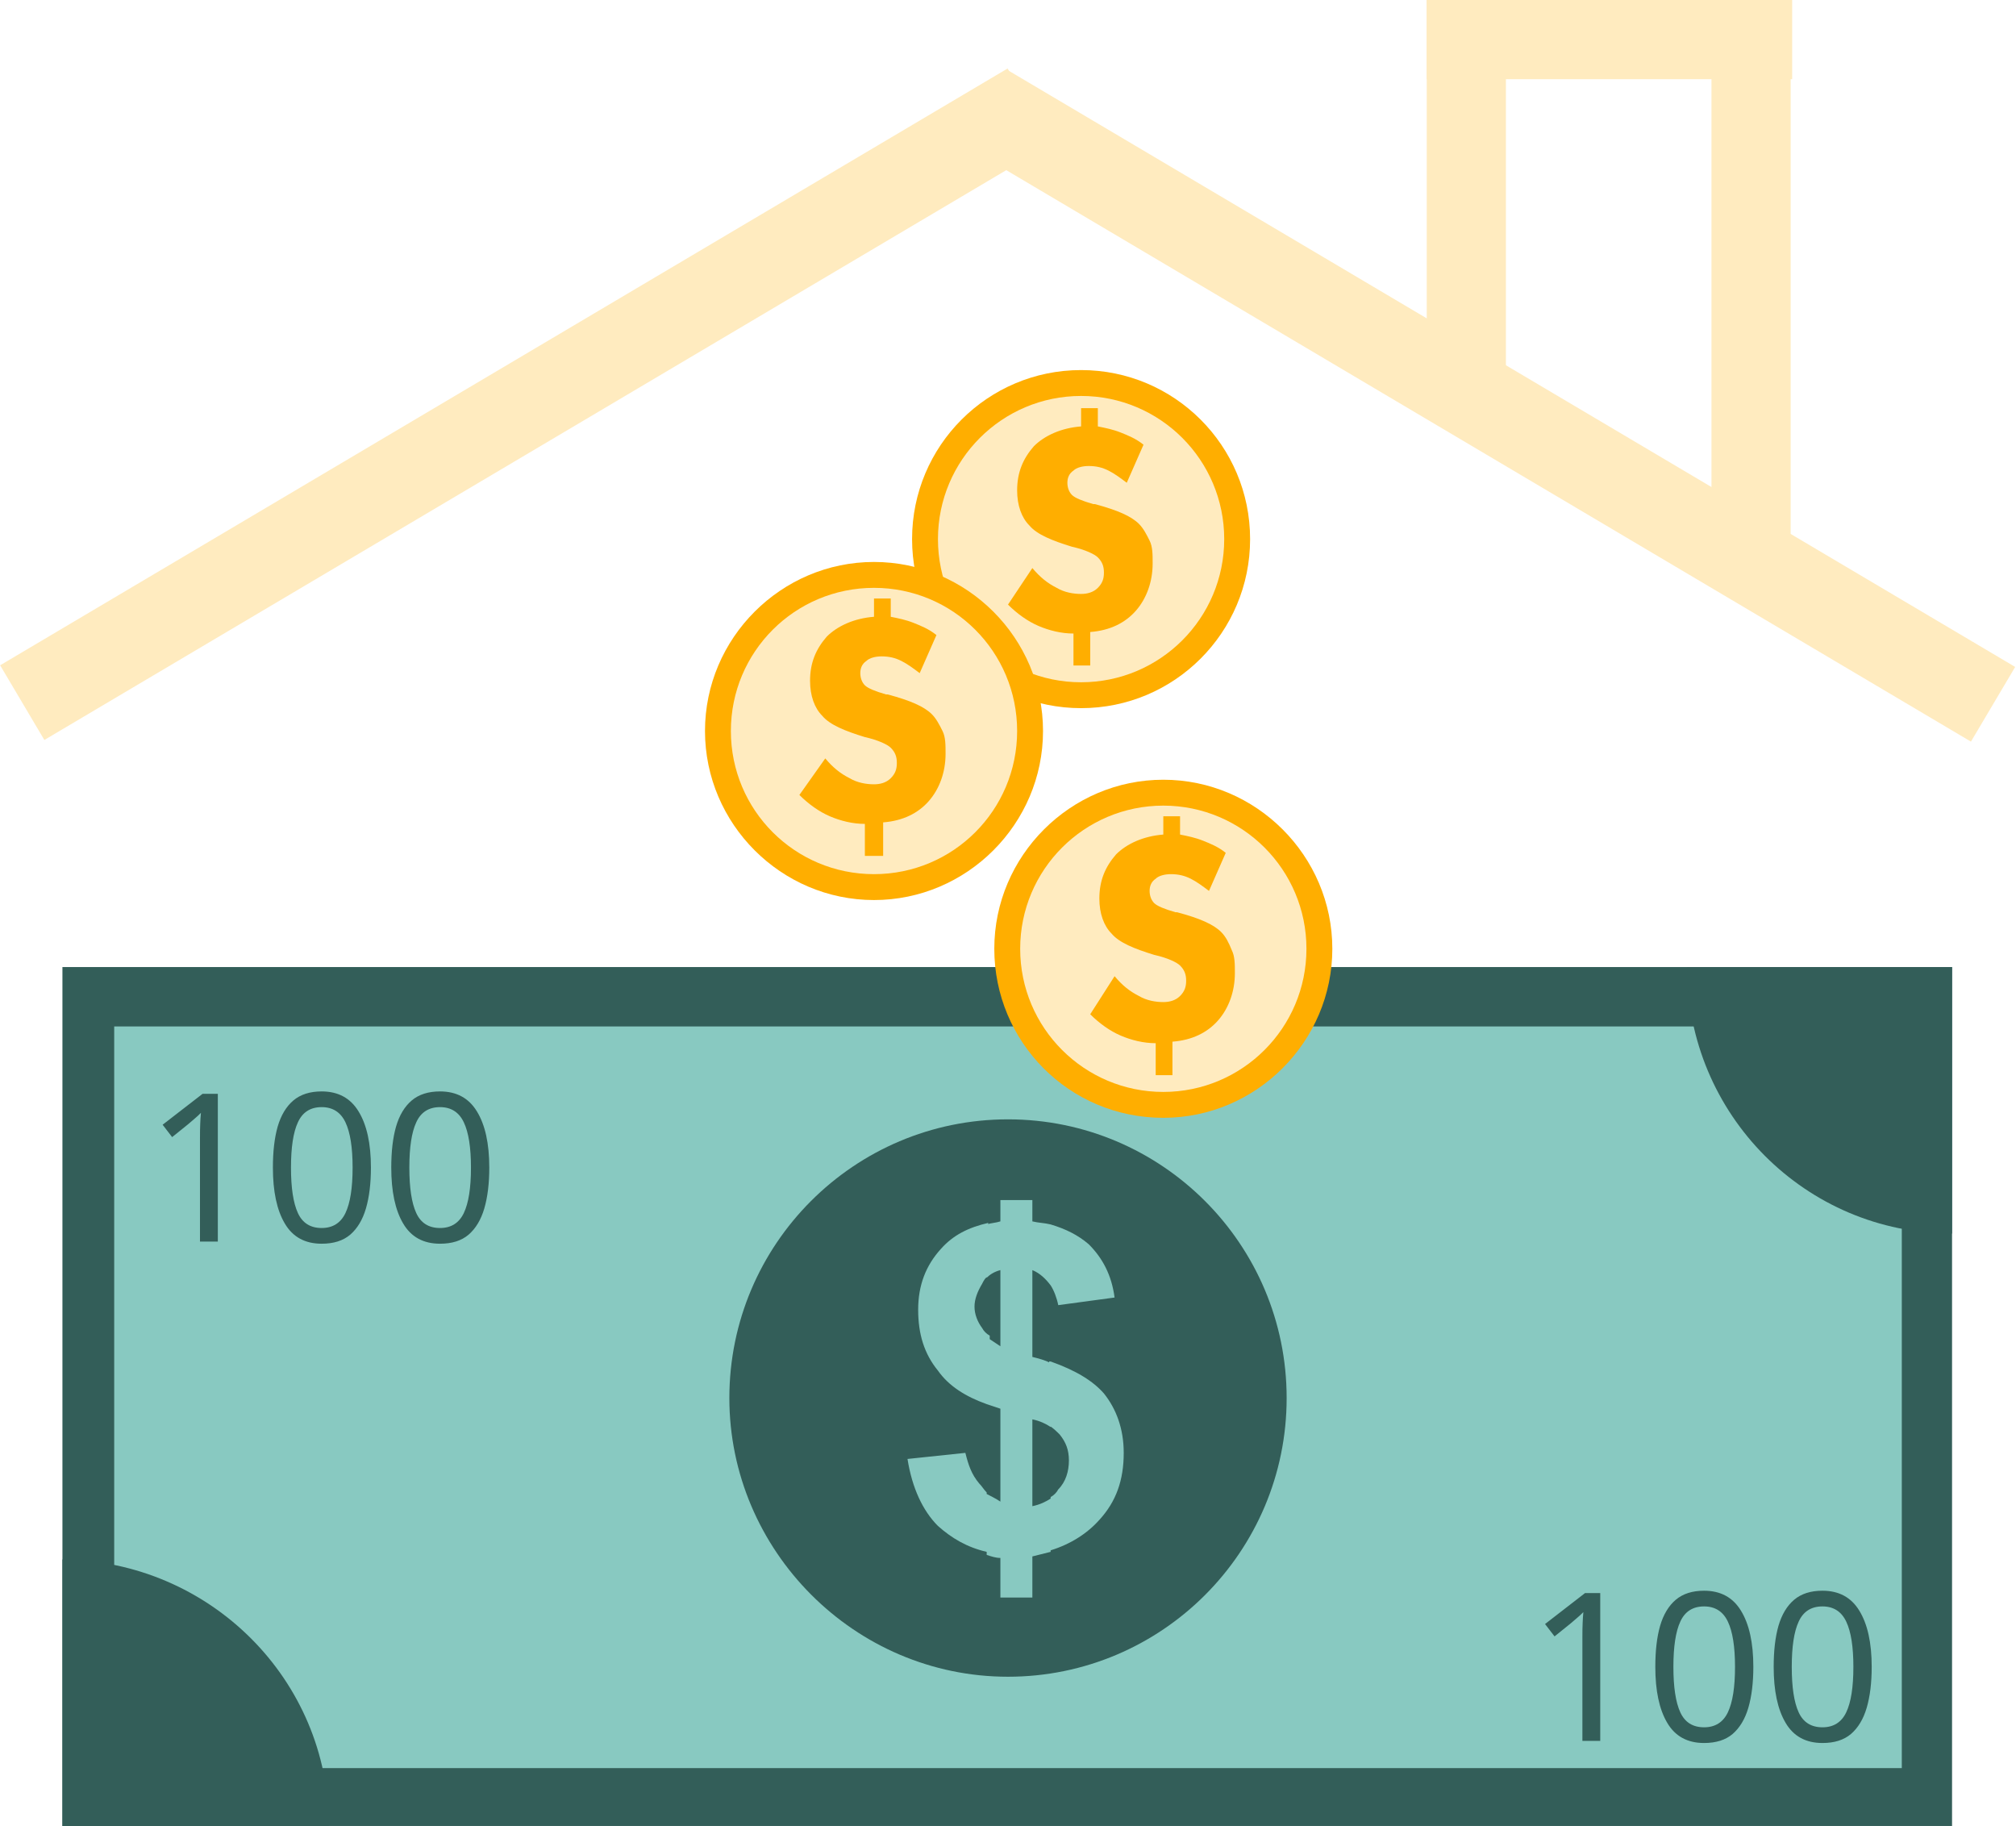
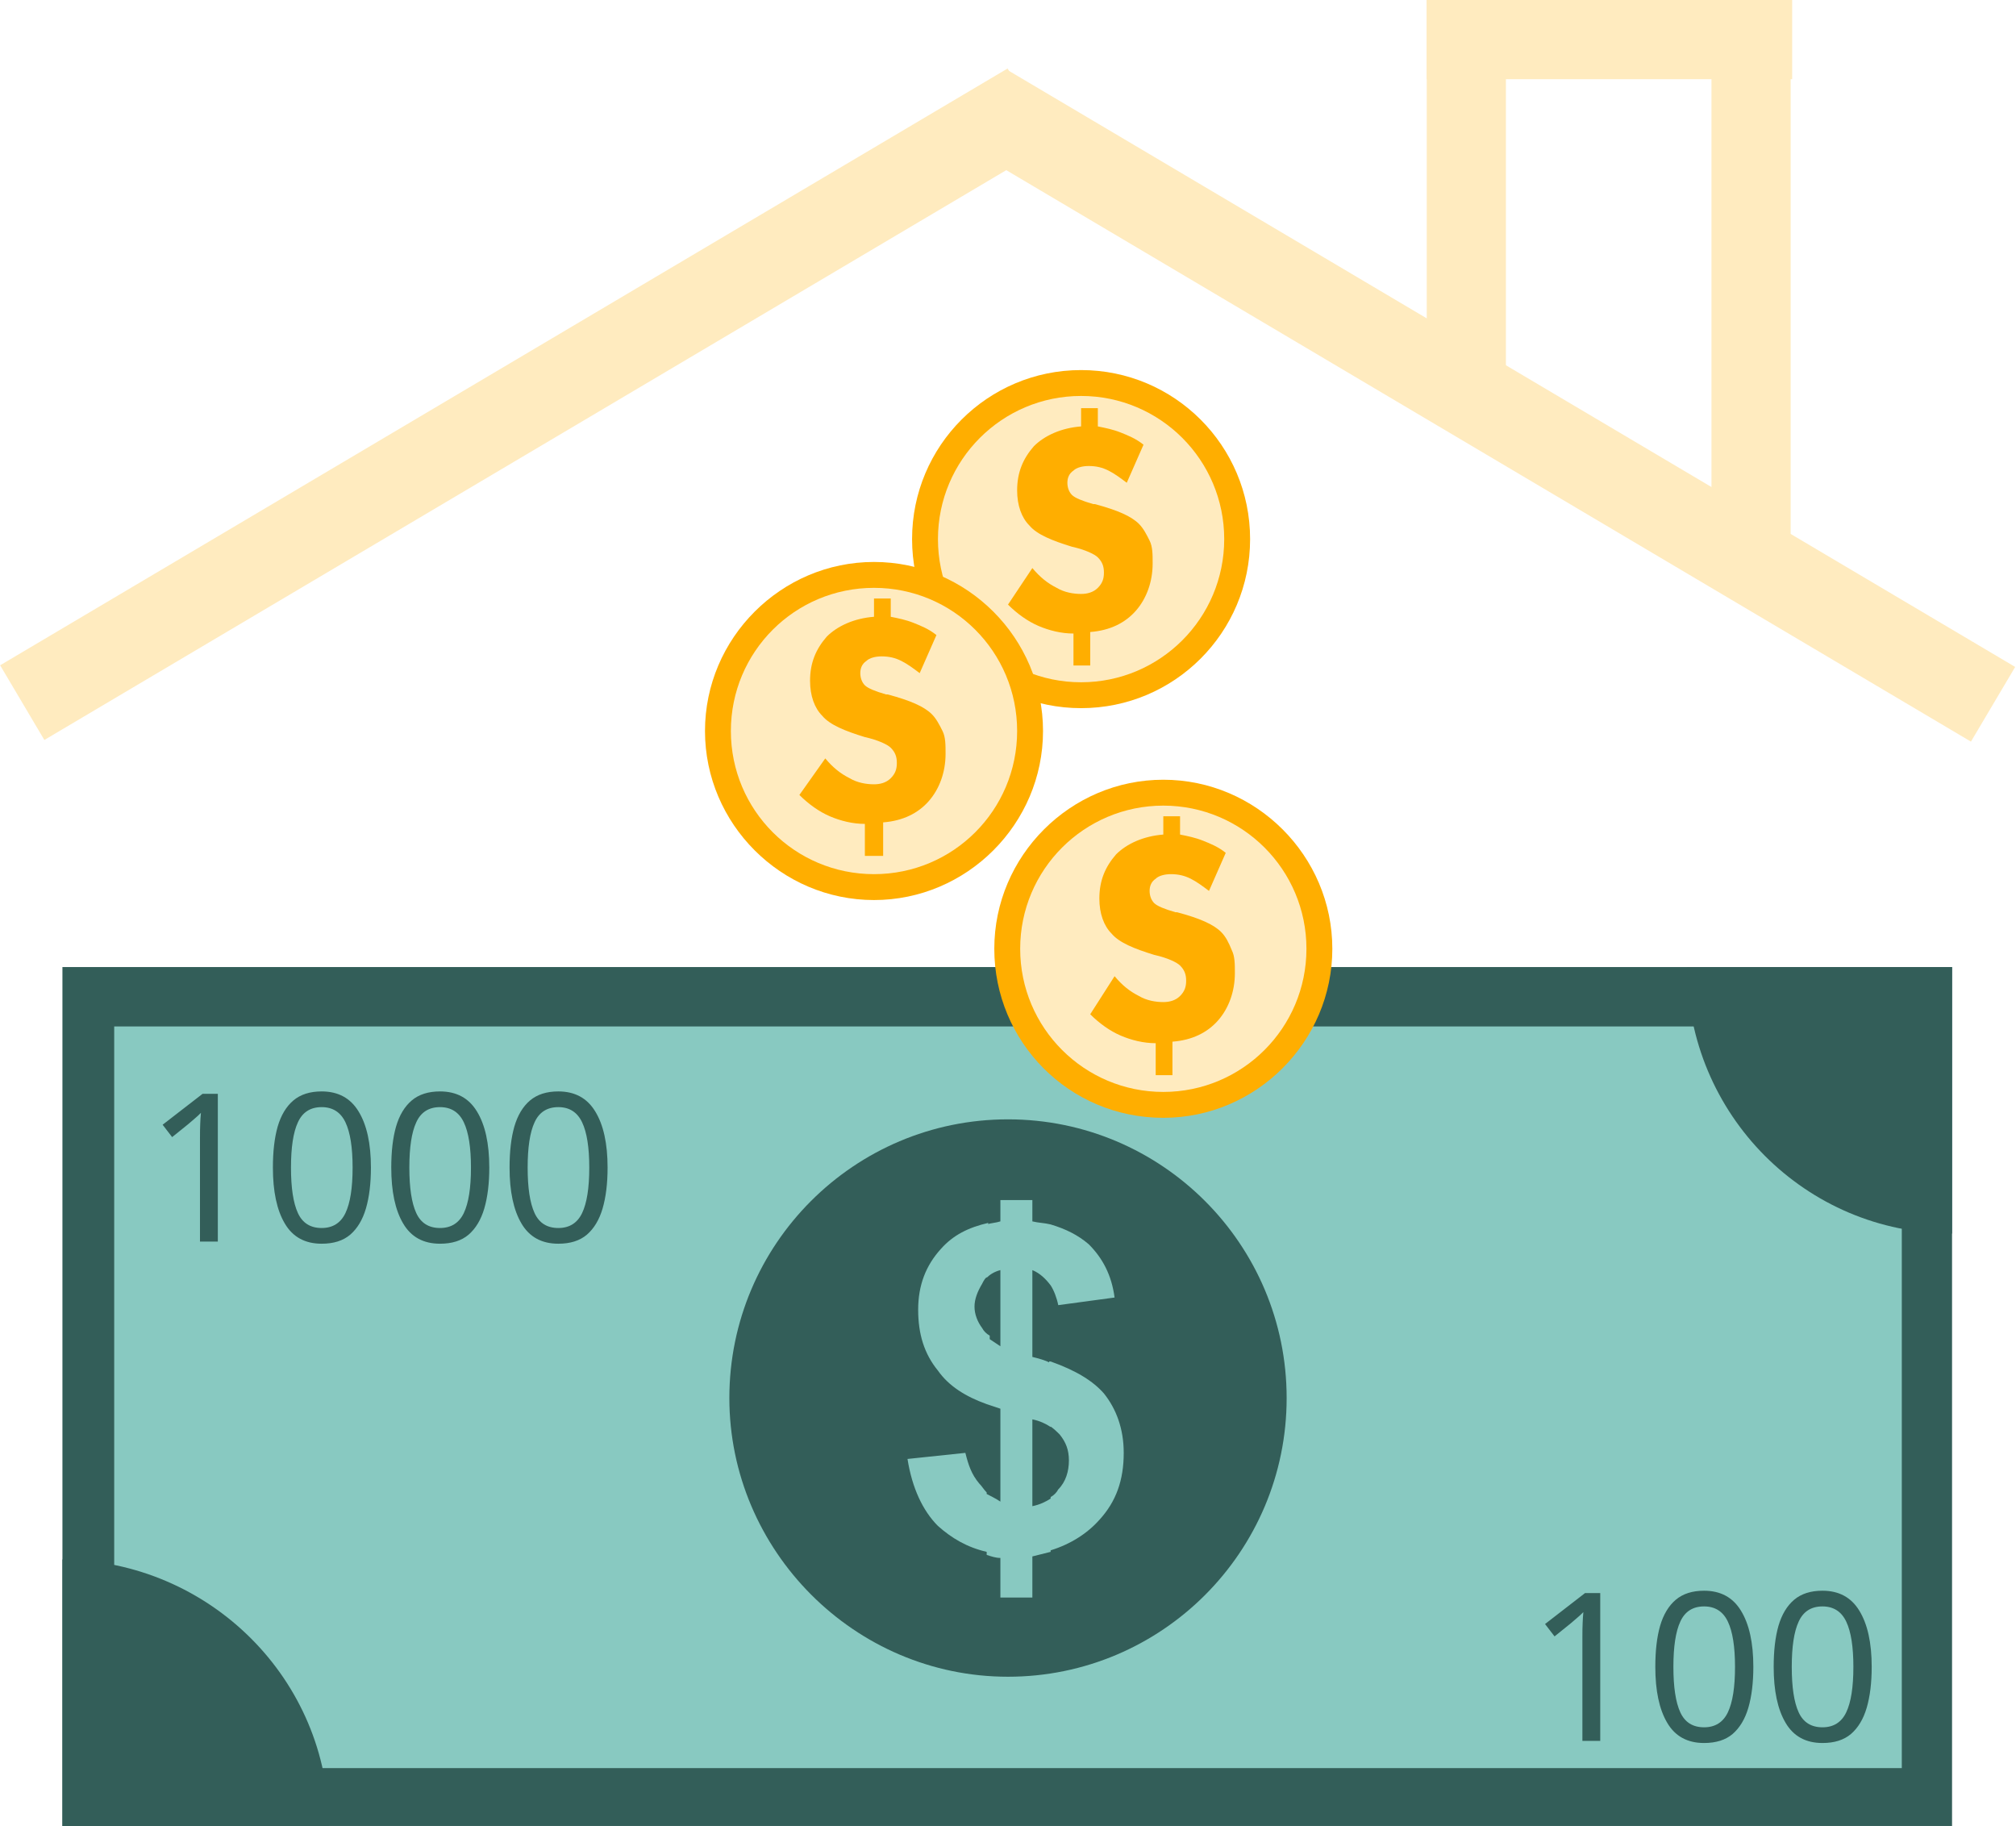
- <svg xmlns="http://www.w3.org/2000/svg" version="1.1" id="Objects" x="0px" y="0px" viewBox="0 0 132.4 119.9" style="enable-background:new 0 0 132.4 119.9;" xml:space="preserve">
+ <svg xmlns="http://www.w3.org/2000/svg" xmlns:xlink="http://www.w3.org/1999/xlink" version="1.1" class="img--6" x="0px" y="0px" viewBox="0 0 132.4 119.9" style="enable-background:new 0 0 132.4 119.9;" xml:space="preserve">
  <style type="text/css">
	.st0{fill:#FFEBBF;}
	.st1{fill:#335E59;}
	.st2{fill:#88C9C1;}
	.st3{font-family:'Arial-BoldMT';}
	.st4{font-size:13.588px;}
	.st5{fill:#FFAE00;}
</style>
  <g>
    <g>
      <g>
        <rect x="-3.9" y="23.7" transform="matrix(0.8604 -0.5096 0.5096 0.8604 -8.7134 21.3064)" class="st0" width="76.9" height="5.7" />
        <rect x="95" y="-11.8" transform="matrix(0.5096 -0.8604 0.8604 0.5096 25.017 97.2607)" class="st0" width="5.7" height="76.9" />
      </g>
      <g>
        <rect x="93.7" class="st0" width="5.2" height="25.8" />
        <rect x="112.4" class="st0" width="5.2" height="37.4" />
        <rect x="93.7" class="st0" width="24" height="5.2" />
      </g>
    </g>
-     <g>
+     <g class="dollar">
      <rect x="4.1" y="63.5" class="st1" width="124.1" height="56.4" />
      <rect x="7.5" y="67.4" class="st2" width="117.4" height="48.7" />
      <path class="st1" d="M110.8,63.5h17.4V81C118.6,81,110.8,73.2,110.8,63.5z" />
      <path class="st1" d="M21.6,119.9H4.1v-17.5C13.8,102.5,21.6,110.3,21.6,119.9z" />
      <path class="st1" d="M66.2,110.1c10.1,0,18.3-8.2,18.3-18.3c0-10.1-8.2-18.3-18.3-18.3c-10.1,0-18.3,8.2-18.3,18.3    C47.9,101.8,56.1,110.1,66.2,110.1z" />
-       <text transform="matrix(1 0 0 1 9.4774 81.5259)" class="st1 st3 st4">100</text>
+       <text transform="matrix(1 0 0 1 9.4774 81.5259)" class="st1 st3 st4">1000</text>
      <text transform="matrix(1 0 0 1 100.2669 114.3111)" class="st1 st3 st4">100</text>
      <path class="st2" d="M69,80.4c1,0.3,1.8,0.7,2.5,1.3c0.9,0.9,1.5,2,1.7,3.5l-3.7,0.5c-0.1-0.5-0.3-1-0.5-1.3V80.4L69,80.4z     M69,89.4c1.7,0.6,2.8,1.3,3.5,2.1c0.8,1,1.3,2.3,1.3,3.9c0,1.8-0.5,3.2-1.6,4.4c-0.8,0.9-1.9,1.6-3.2,2v-3.5    c0.2-0.1,0.4-0.3,0.5-0.5c0.5-0.5,0.7-1.2,0.7-1.9c0-0.7-0.2-1.2-0.6-1.7c-0.2-0.2-0.4-0.4-0.7-0.6v-4.2H69z M65.7,98.6v-6.1    c-0.3-0.1-0.6-0.2-0.9-0.3v-4.4c0.3,0.2,0.6,0.4,0.9,0.6v-5c-0.4,0.1-0.7,0.3-0.9,0.5v-3.5c0.3-0.1,0.6-0.1,0.9-0.2v-1.4h2.1v1.4    c0.4,0.1,0.8,0.1,1.2,0.2v4c-0.3-0.4-0.7-0.8-1.2-1v5.7c0.4,0.1,0.8,0.2,1.2,0.4v4.2c-0.3-0.2-0.7-0.4-1.2-0.5v5.7    c0.5-0.1,0.9-0.3,1.2-0.5v3.5c-0.4,0.1-0.8,0.2-1.2,0.3v2.7h-2.1v-2.6c-0.3,0-0.6-0.1-0.9-0.2v-4C65,98.2,65.4,98.4,65.7,98.6z     M64.8,92.2c-1.4-0.5-2.5-1.2-3.2-2.2c-0.9-1.1-1.3-2.4-1.3-4s0.5-2.9,1.5-4c0.8-0.9,1.8-1.4,3.1-1.7v3.5    c-0.2,0.1-0.3,0.3-0.4,0.5c-0.3,0.5-0.5,1-0.5,1.5s0.2,1,0.5,1.4c0.1,0.2,0.3,0.4,0.5,0.5v4.5H64.8z M64.8,101.9    c-1.3-0.3-2.3-0.9-3.2-1.7c-1-1-1.7-2.5-2-4.4l3.8-0.4c0.2,0.8,0.4,1.4,0.9,2c0.2,0.2,0.3,0.4,0.5,0.6L64.8,101.9L64.8,101.9z" />
    </g>
    <g>
      <circle class="st5" cx="71" cy="35.4" r="11.1" />
      <circle class="st0" cx="71" cy="35.4" r="9.4" />
      <path class="st5" d="M67.8,37.3c0.5,0.6,1,1,1.6,1.3c0.5,0.3,1.1,0.4,1.6,0.4c0.4,0,0.8-0.1,1.1-0.4c0.3-0.3,0.4-0.6,0.4-1    s-0.1-0.7-0.4-1c-0.2-0.2-0.8-0.5-1.7-0.7c-1.3-0.4-2.3-0.8-2.8-1.4c-0.5-0.5-0.8-1.3-0.8-2.3c0-1.2,0.4-2.1,1.1-2.9    c0.7-0.7,1.8-1.2,3.1-1.3v-1.2h1.1V28c0.5,0.1,1,0.2,1.5,0.4c0.5,0.2,1,0.4,1.5,0.8L74,31.7c-0.4-0.3-0.8-0.6-1.2-0.8    c-0.4-0.2-0.8-0.3-1.3-0.3c-0.4,0-0.8,0.1-1,0.3c-0.3,0.2-0.4,0.5-0.4,0.8s0.1,0.6,0.3,0.8c0.2,0.2,0.7,0.4,1.4,0.6h0.1    c1.5,0.4,2.4,0.8,2.9,1.3c0.3,0.3,0.5,0.7,0.7,1.1s0.2,0.9,0.2,1.5c0,1.2-0.4,2.3-1.1,3.1c-0.7,0.8-1.7,1.3-3,1.4v2.2h-1.1v-2.1    c-0.8,0-1.6-0.2-2.3-0.5c-0.7-0.3-1.4-0.8-2-1.4L67.8,37.3z" />
    </g>
    <g>
      <path class="st5" d="M57.4,59.1c6.1,0,11.1-5,11.1-11.1s-5-11.1-11.1-11.1s-11.1,5-11.1,11.1S51.3,59.1,57.4,59.1z" />
      <path class="st0" d="M57.4,57.4c5.2,0,9.4-4.2,9.4-9.4c0-5.2-4.2-9.4-9.4-9.4c-5.2,0-9.4,4.2-9.4,9.4C48,53.2,52.2,57.4,57.4,57.4    z" />
      <path class="st5" d="M54.2,49.8c0.5,0.6,1,1,1.6,1.3c0.5,0.3,1.1,0.4,1.6,0.4c0.4,0,0.8-0.1,1.1-0.4c0.3-0.3,0.4-0.6,0.4-1    s-0.1-0.7-0.4-1c-0.2-0.2-0.8-0.5-1.7-0.7C55.5,48,54.5,47.6,54,47c-0.5-0.5-0.8-1.3-0.8-2.3c0-1.2,0.4-2.1,1.1-2.9    c0.7-0.7,1.8-1.2,3.1-1.3v-1.2h1.1v1.2c0.5,0.1,1,0.2,1.5,0.4c0.5,0.2,1,0.4,1.5,0.8l-1.1,2.5c-0.4-0.3-0.8-0.6-1.2-0.8    c-0.4-0.2-0.8-0.3-1.3-0.3c-0.4,0-0.8,0.1-1,0.3c-0.3,0.2-0.4,0.5-0.4,0.8s0.1,0.6,0.3,0.8c0.2,0.2,0.7,0.4,1.4,0.6h0.1    c1.5,0.4,2.4,0.8,2.9,1.3c0.3,0.3,0.5,0.7,0.7,1.1s0.2,0.9,0.2,1.5c0,1.2-0.4,2.3-1.1,3.1c-0.7,0.8-1.7,1.3-3,1.4v2.2h-1.2v-2.1    c-0.8,0-1.6-0.2-2.3-0.5c-0.7-0.3-1.4-0.8-2-1.4L54.2,49.8z" />
    </g>
    <g>
      <path class="st5" d="M76.4,73.4c6.1,0,11.1-5,11.1-11.1s-5-11.1-11.1-11.1s-11.1,5-11.1,11.1S70.2,73.4,76.4,73.4z" />
      <circle class="st0" cx="76.4" cy="62.3" r="9.4" />
      <path class="st5" d="M73.2,64.1c0.5,0.6,1,1,1.6,1.3c0.5,0.3,1.1,0.4,1.6,0.4c0.4,0,0.8-0.1,1.1-0.4c0.3-0.3,0.4-0.6,0.4-1    s-0.1-0.7-0.4-1c-0.2-0.2-0.8-0.5-1.7-0.7c-1.3-0.4-2.3-0.8-2.8-1.4c-0.5-0.5-0.8-1.3-0.8-2.3c0-1.2,0.4-2.1,1.1-2.9    c0.7-0.7,1.8-1.2,3.1-1.3v-1.2h1.1v1.2c0.5,0.1,1,0.2,1.5,0.4c0.5,0.2,1,0.4,1.5,0.8l-1.1,2.5c-0.4-0.3-0.8-0.6-1.2-0.8    c-0.4-0.2-0.8-0.3-1.3-0.3c-0.4,0-0.8,0.1-1,0.3c-0.3,0.2-0.4,0.5-0.4,0.8s0.1,0.6,0.3,0.8c0.2,0.2,0.7,0.4,1.4,0.6h0.1    c1.5,0.4,2.4,0.8,2.9,1.3c0.3,0.3,0.5,0.7,0.7,1.2c0.2,0.4,0.2,0.9,0.2,1.5c0,1.2-0.4,2.3-1.1,3.1c-0.7,0.8-1.7,1.3-3,1.4v2.2    h-1.1v-2.1c-0.8,0-1.6-0.2-2.3-0.5c-0.7-0.3-1.4-0.8-2-1.4L73.2,64.1z" />
    </g>
  </g>
+   <a id="anchor" xlink:href="/#" target="_top">
+     <rect x="0" y="0" width="100%" height="100%" fill-opacity="0" />
+   </a>
</svg>
